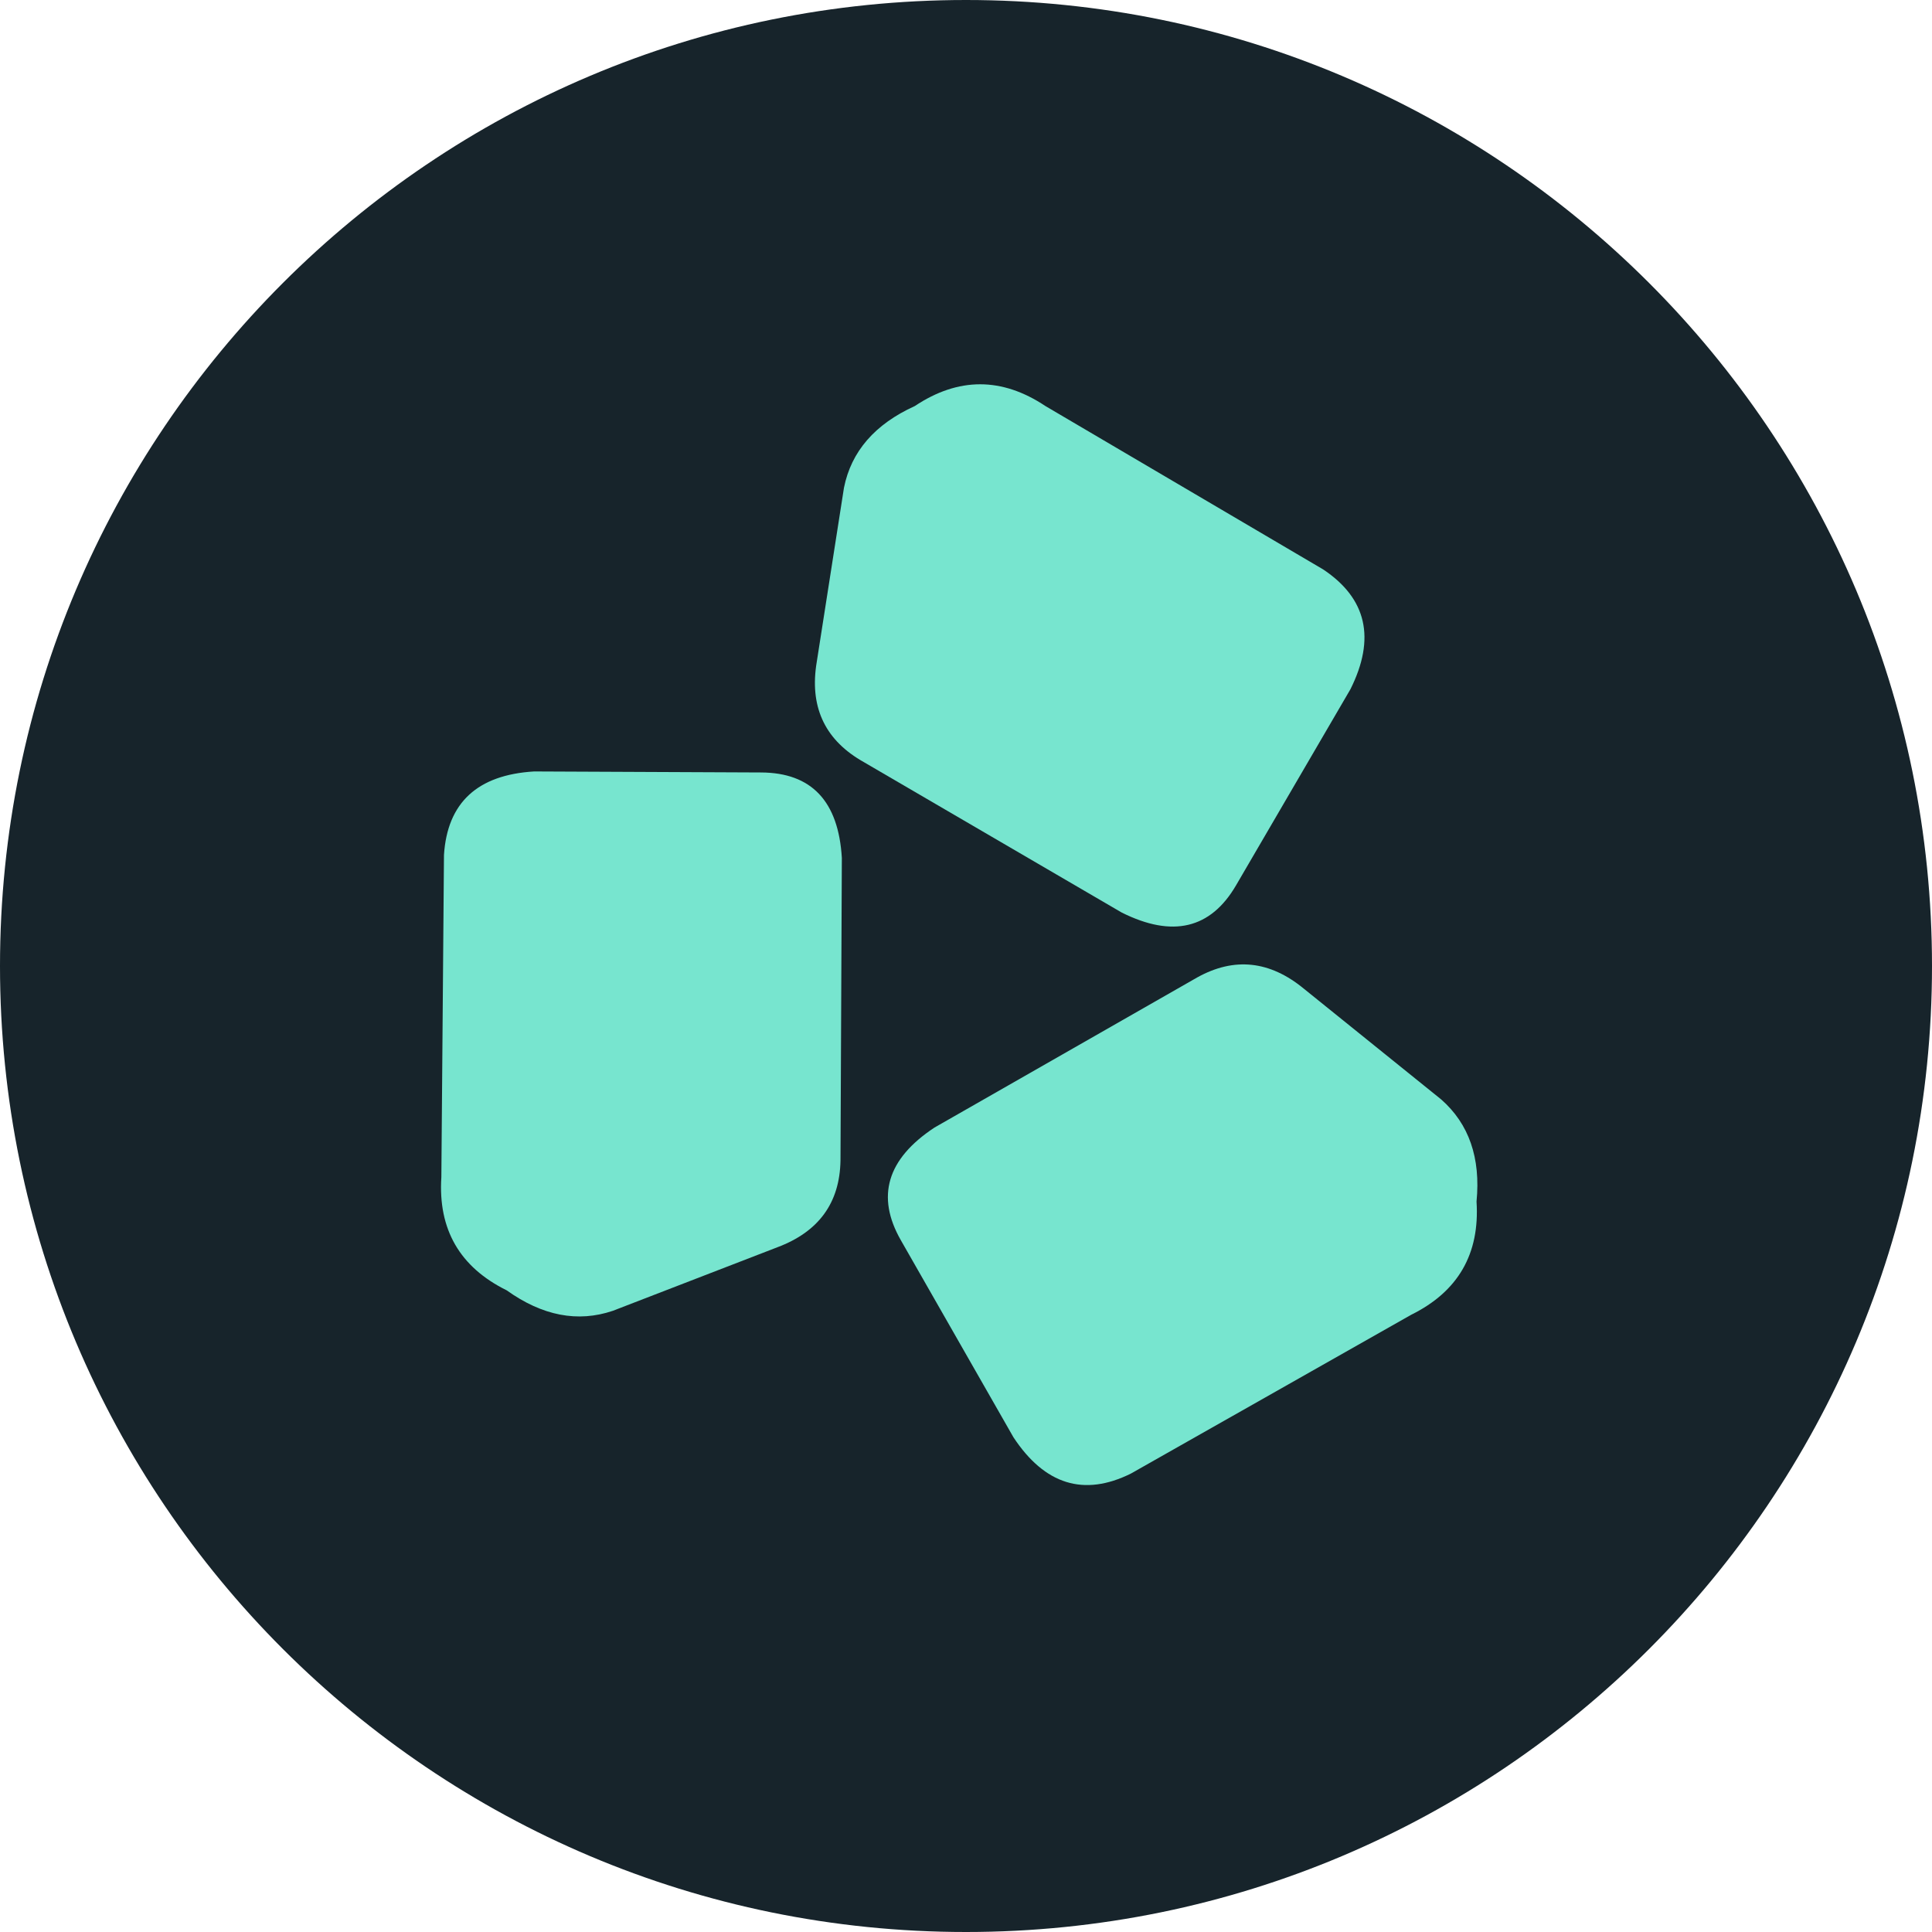
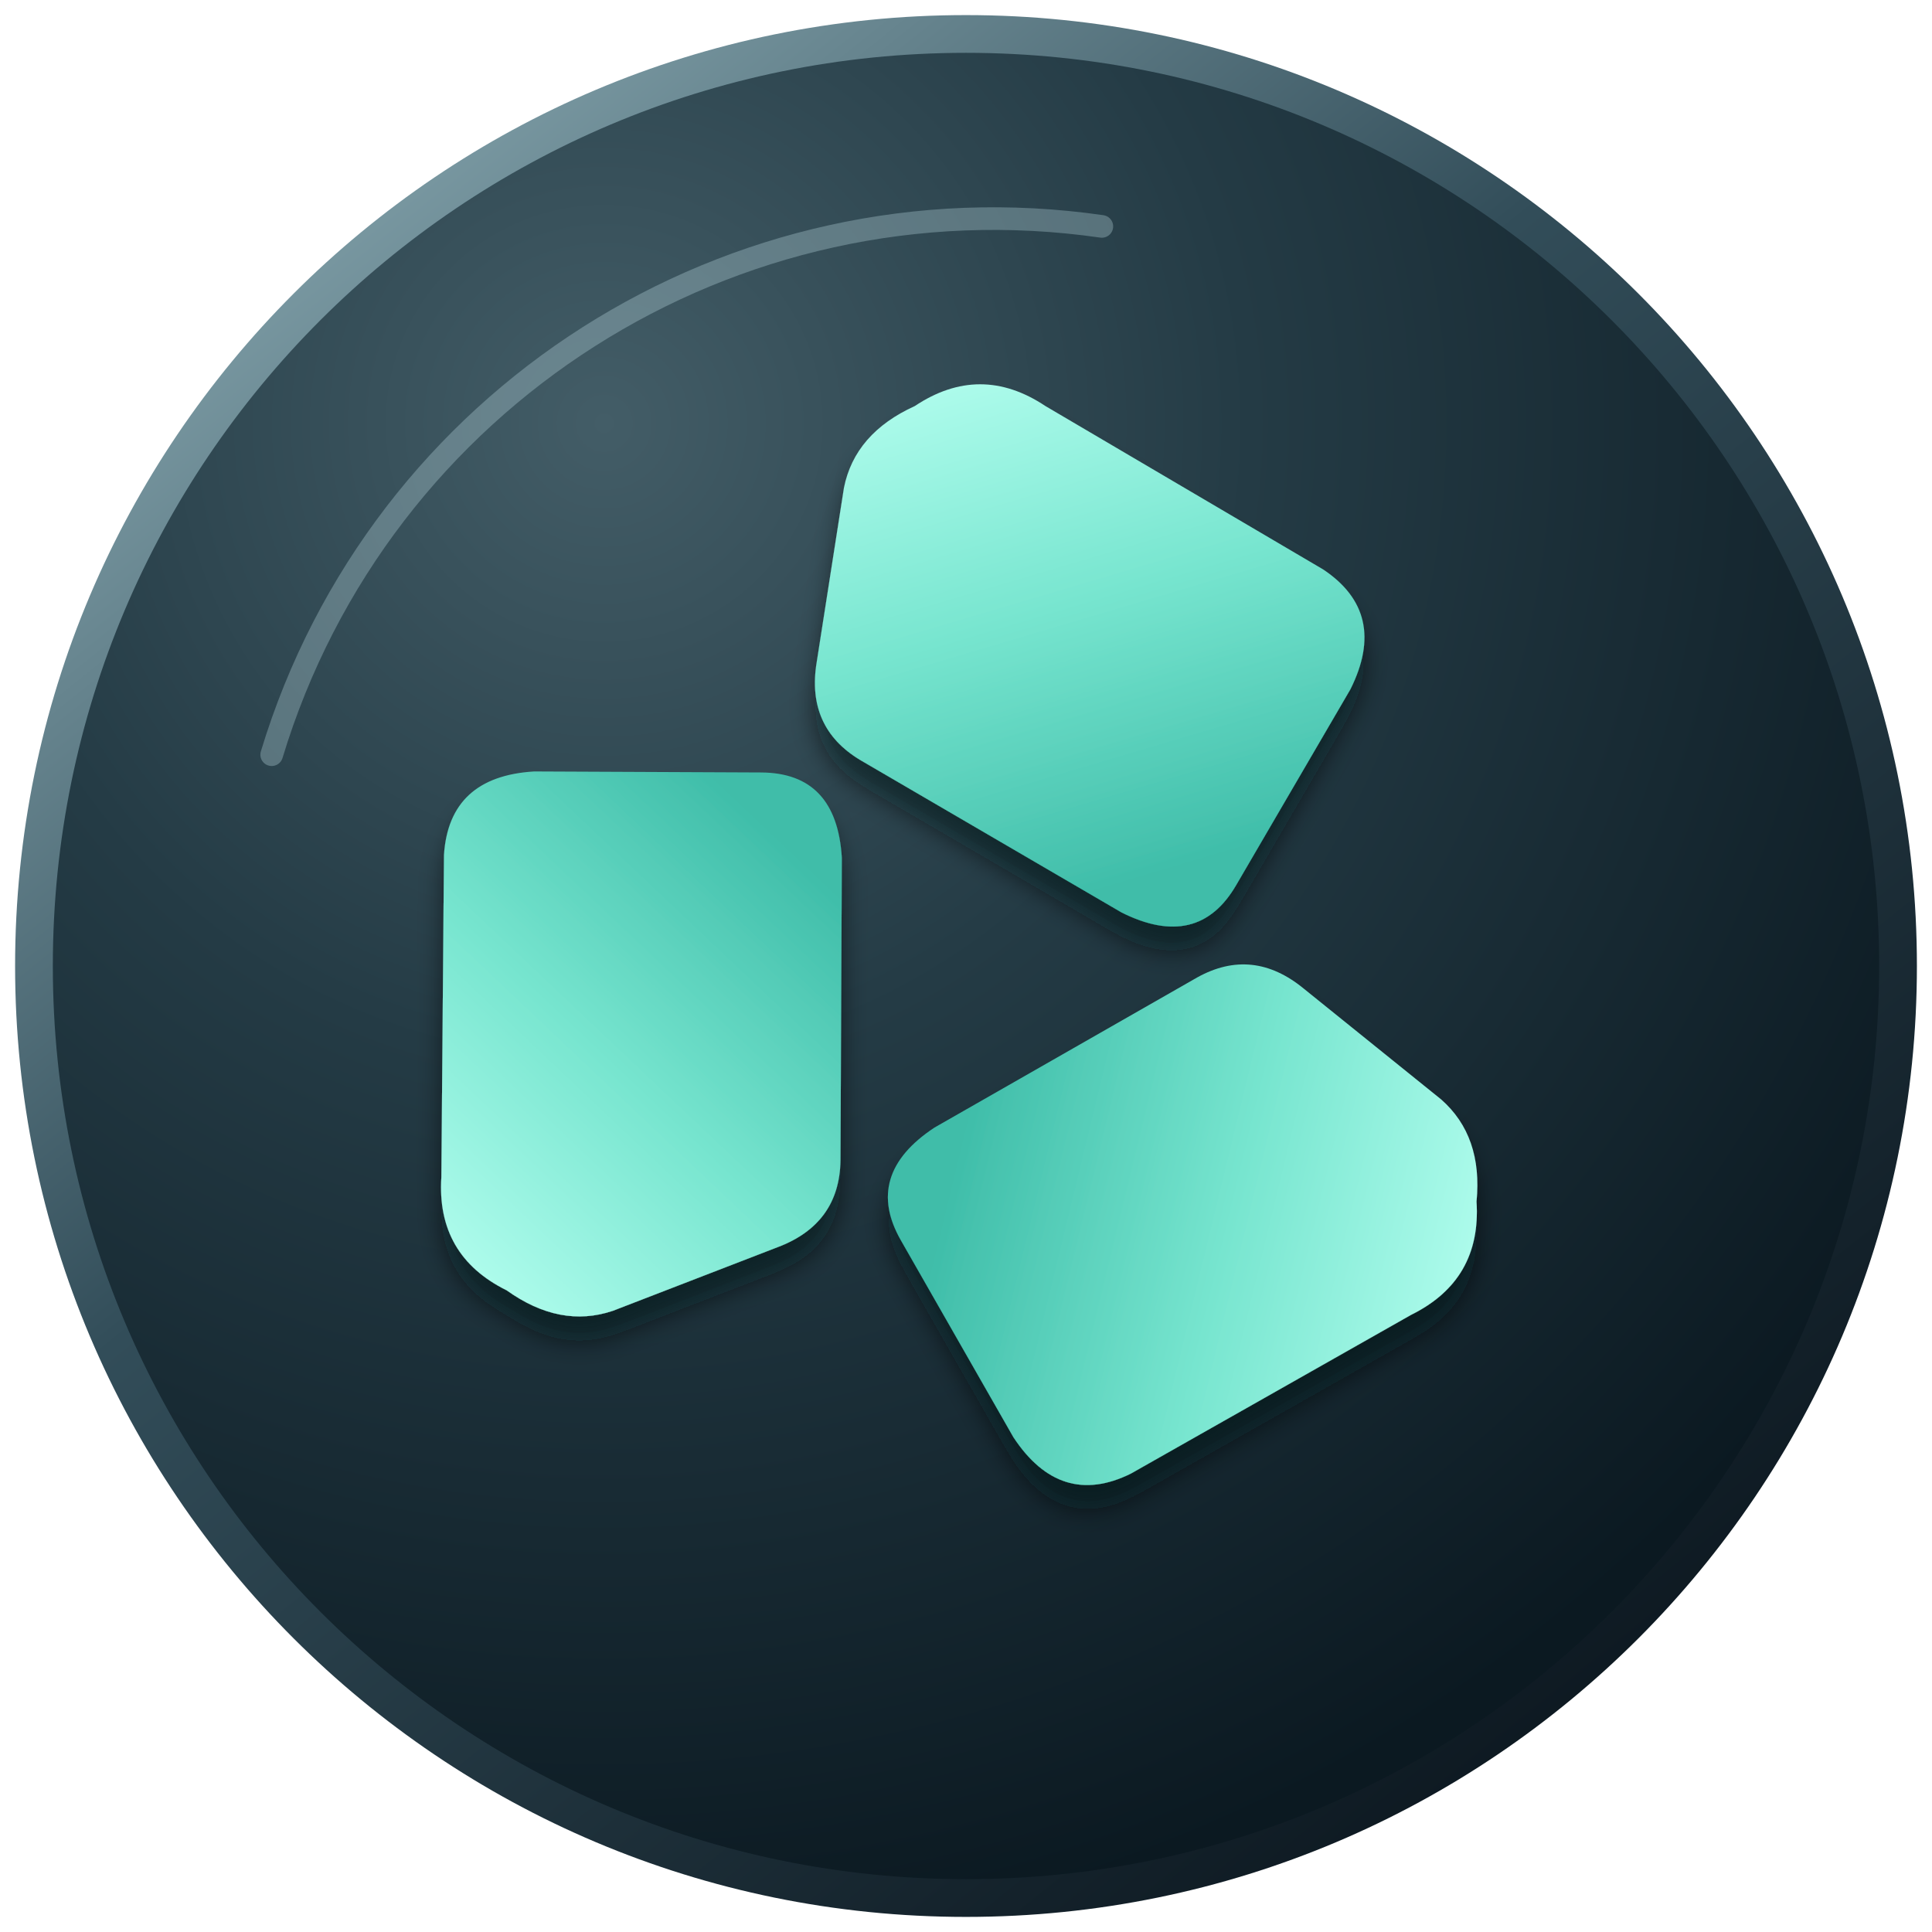
<svg xmlns="http://www.w3.org/2000/svg" viewBox="0 0 256 256">
-   <circle cx="128" cy="128" r="128" fill="#17242b" />
-   <g fill="#77e5cf" transform="translate(23.04 23.04) scale(.82)">
+   <defs>
+     <radialGradient id="sphere" cx="30%" cy="20%" r="85%">
+       <stop offset="0" stop-color="#435d67" />
+       <stop offset=".42" stop-color="#243b45" />
+       <stop offset="1" stop-color="#0b1921" />
+     </radialGradient>
+     <linearGradient id="rim" x2=".8" y2="1">
+       <stop stop-color="#9bbcc4" />
+       <stop offset=".45" stop-color="#324d59" />
+       <stop offset="1" stop-color="#0a141c" />
+     </linearGradient>
+     <linearGradient id="mark" x2=".3" y2="1">
+       <stop stop-color="#b6fff0" />
+       <stop offset=".5" stop-color="#77e5cf" />
+       <stop offset="1" stop-color="#3fbda9" />
+     </linearGradient>
+     <filter id="raised" x="-25%" y="-25%" width="150%" height="150%">
+       <feDropShadow dx="0" dy="4" stdDeviation="2" flood-color="#00141b" flood-opacity=".55" />
+     </filter>
+   </defs>
+   <circle cx="128" cy="128" r="126" fill="url(#rim)" />
+   <circle cx="128" cy="128" r="121" fill="url(#sphere)" />
+   <path d="M36 100 A100 100 0 0 1 146 30" fill="none" stroke="#d4f5fa" stroke-opacity=".28" stroke-width="3" stroke-linecap="round" />
+   <g fill="url(#mark)" filter="url(#raised)" transform="translate(23.04 23.04) scale(.82)">
    <path id="piece" transform="translate(17.64 9.36) scale(.88)" d="M116 32 Q128 24 140 32 L191 62 Q203 70 196 84 L175 120 Q168 132 154 125 L106 97 Q96 91 98 79 L103 47 Q105 37 116 32Z" />
    <use href="#piece" transform="rotate(120 128 128)" />
    <use href="#piece" transform="rotate(240 128 128)" />
  </g>
</svg>
